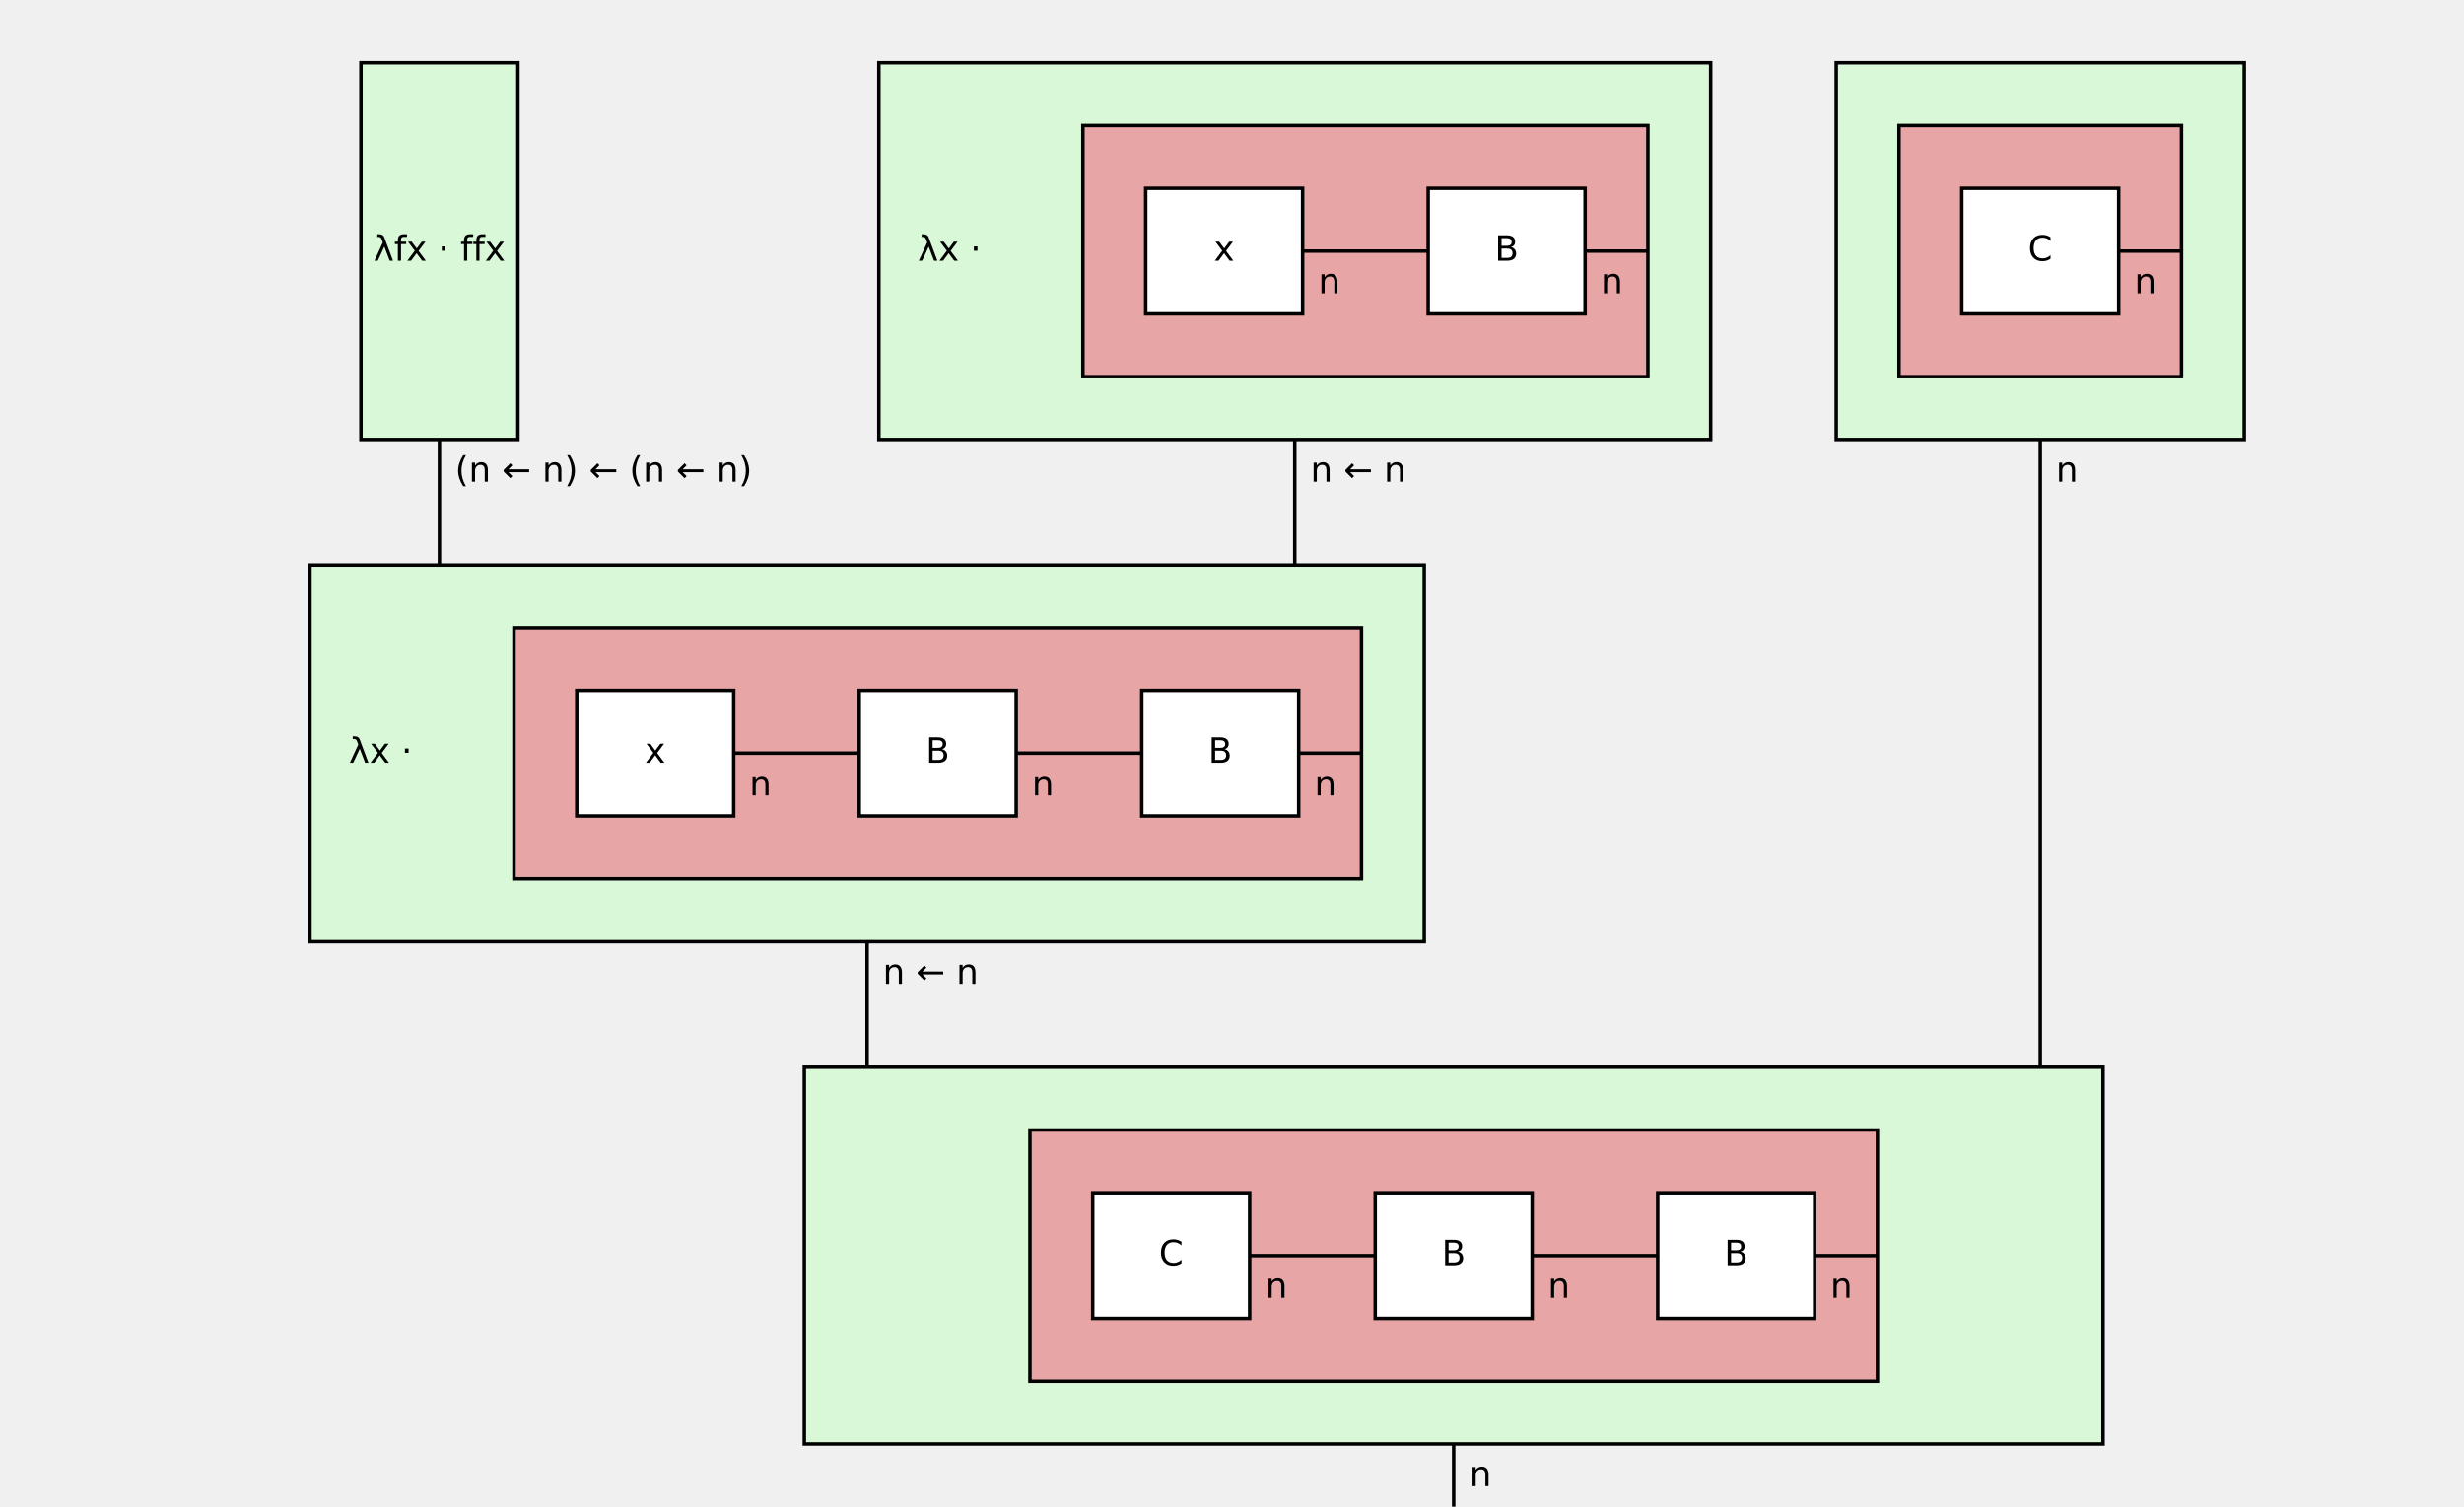
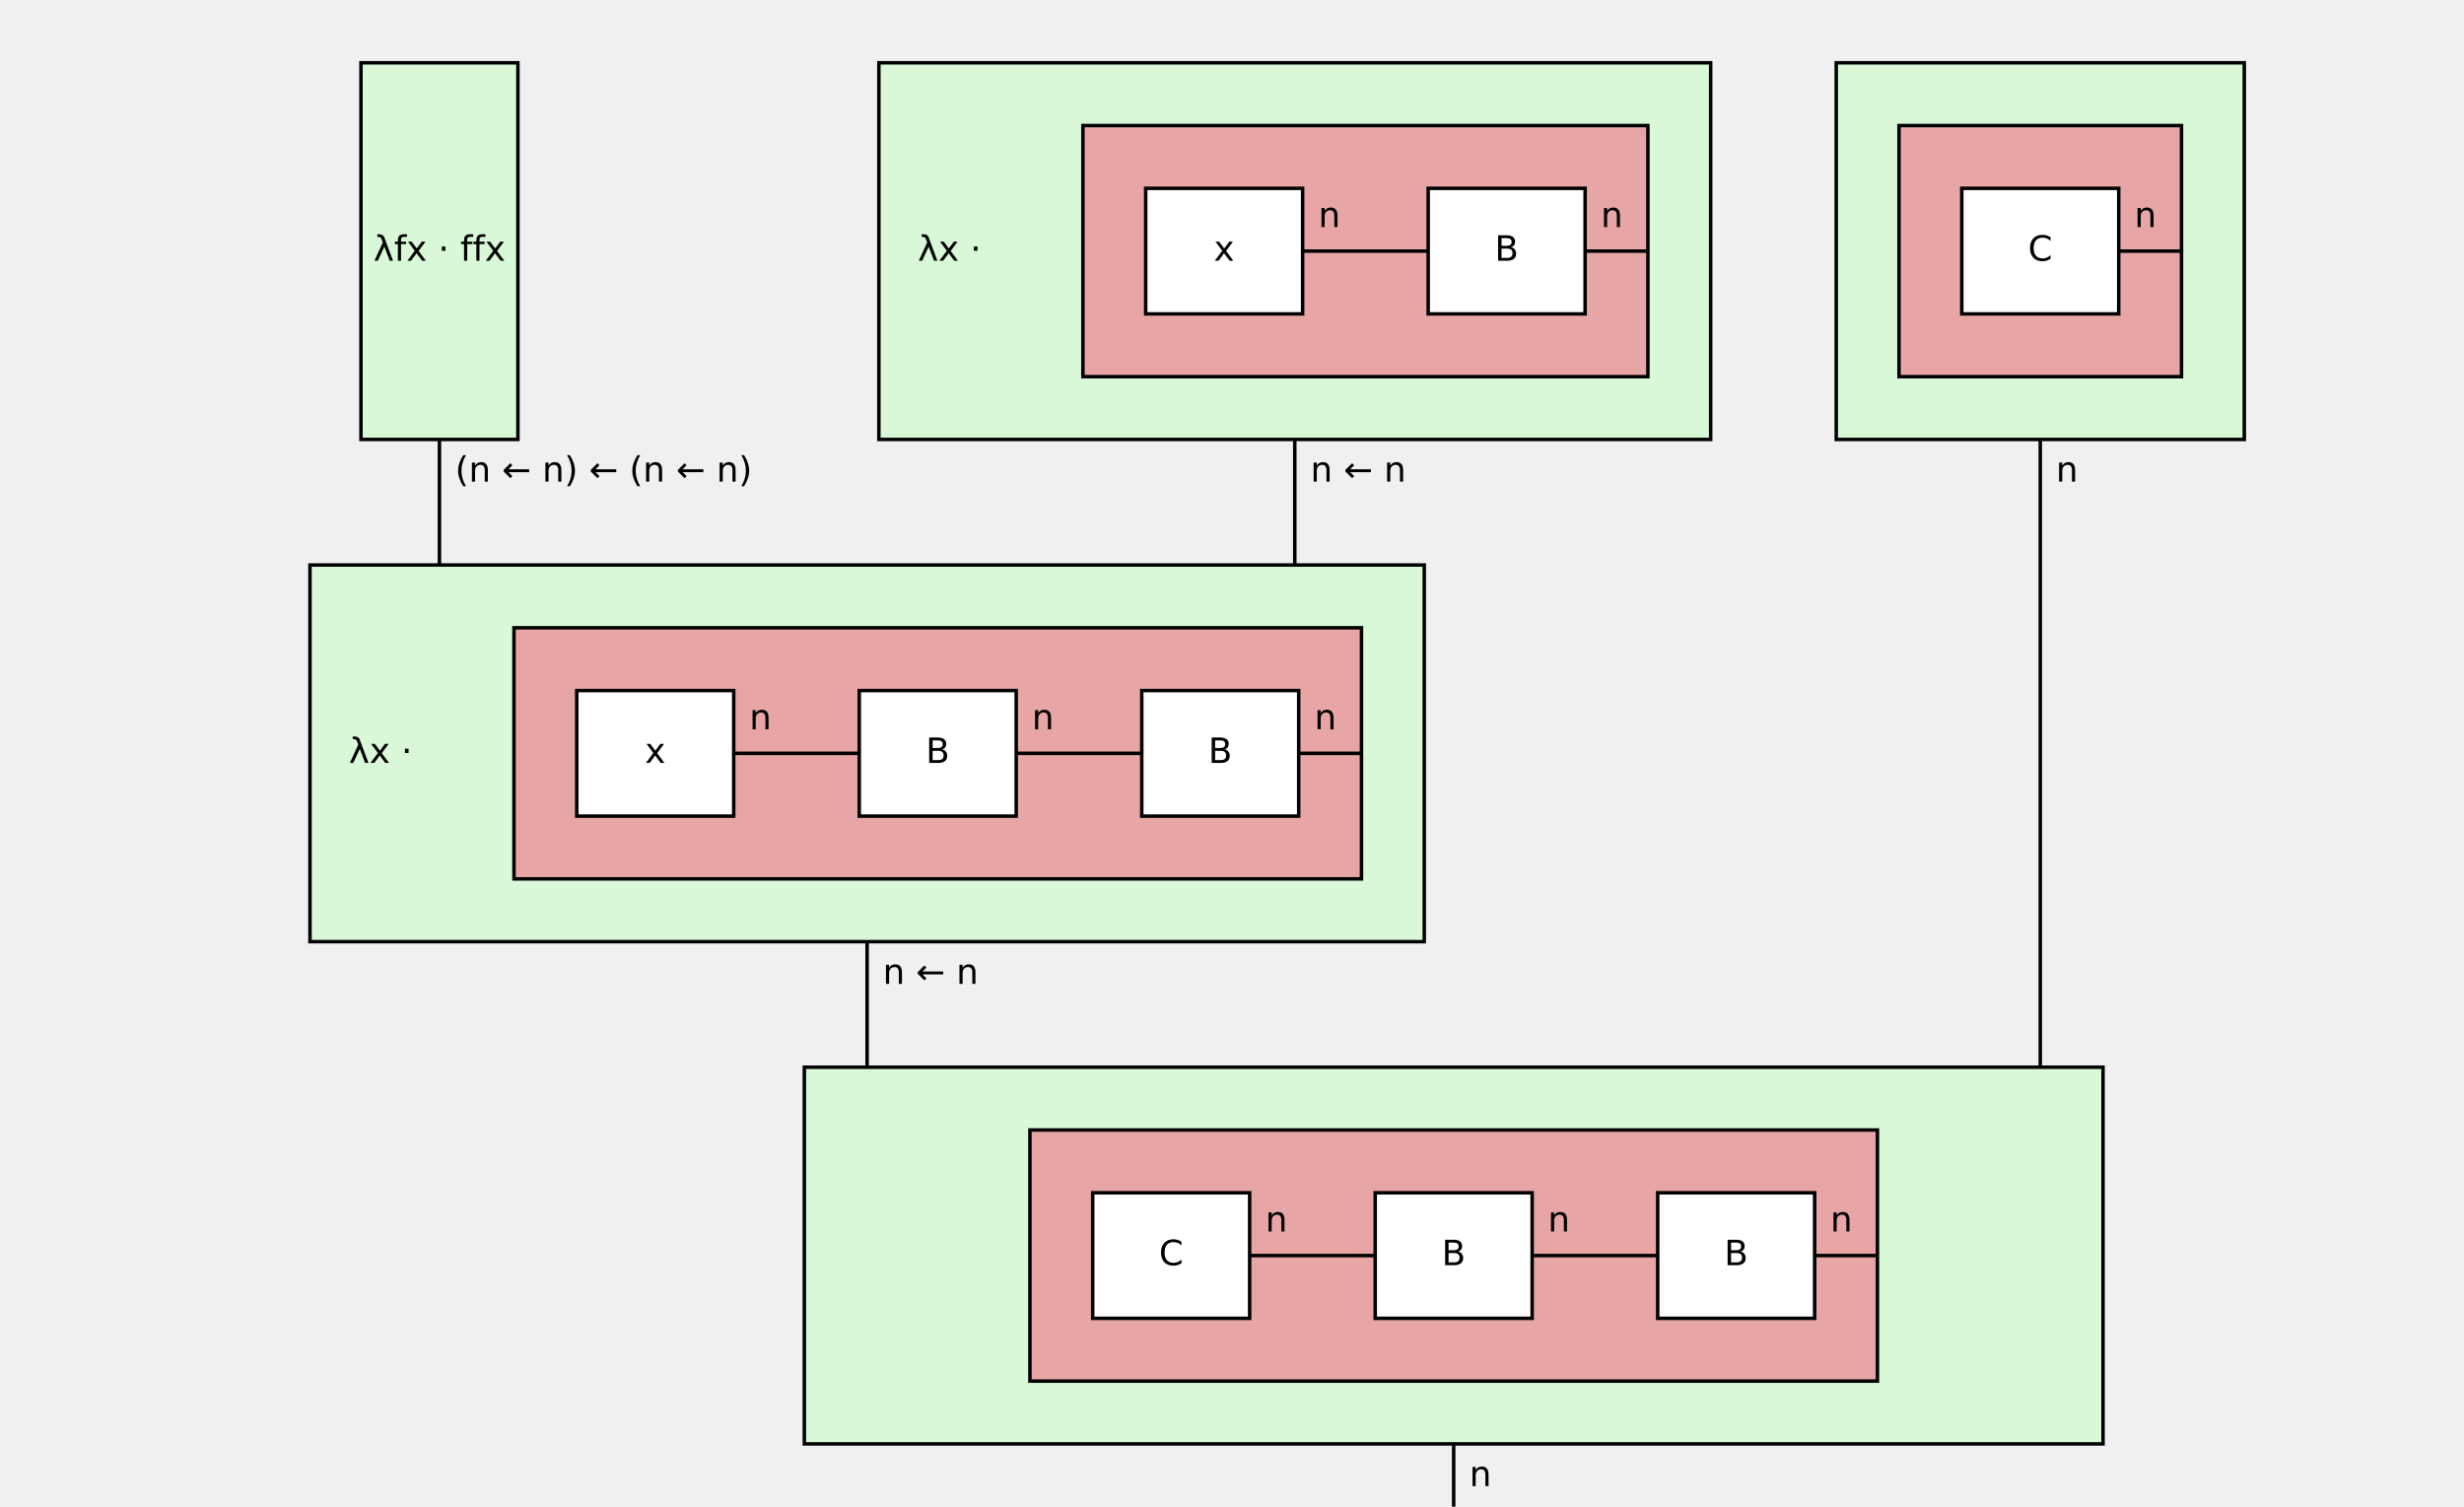
<svg xmlns="http://www.w3.org/2000/svg" xmlns:xlink="http://www.w3.org/1999/xlink" width="706.5pt" height="432pt" viewBox="0 0 706.5 432" version="1.1">
  <style type="text/css">@media (prefers-color-scheme: dark) {[id^="dark-stroke"] path { stroke: #ffffff !important; } [id^="dark-fill"] g, [id^="dark-fill"] use { fill: #ffffff !important; stroke: #ffffff !important; }}</style>
  <defs>
    <style type="text/css">*{stroke-linejoin: round; stroke-linecap: butt}</style>
  </defs>
  <g id="figure_1">
    <g id="patch_1">
      <path d="M 0 432  L 706.5 432  L 706.5 0  L 0 0  L 0 432  z " style="fill: none" />
    </g>
    <g id="axes_1">
      <g id="patch_2">
        <path d="M 0 432  L 706.5 432  L 706.5 0  L 0 0  L 0 432  z " clip-path="url(#p8e985a2a1a)" style="fill: none" />
      </g>
      <g id="dark-stroke-2">
        <path d="M 126 126  Q 126 162 126 162  " clip-path="url(#p8e985a2a1a)" style="fill: none; stroke: #000000; stroke-linejoin: miter" />
      </g>
      <g id="dark-stroke-4">
        <path d="M 371.25 126  Q 371.25 162 371.25 162  " clip-path="url(#p8e985a2a1a)" style="fill: none; stroke: #000000; stroke-linejoin: miter" />
      </g>
      <g id="dark-stroke-6">
        <path d="M 585 126  Q 585 306 585 306  " clip-path="url(#p8e985a2a1a)" style="fill: none; stroke: #000000; stroke-linejoin: miter" />
      </g>
      <g id="dark-stroke-8">
        <path d="M 248.625 270  Q 248.625 306 248.625 306  " clip-path="url(#p8e985a2a1a)" style="fill: none; stroke: #000000; stroke-linejoin: miter" />
      </g>
      <g id="dark-stroke-10">
        <path d="M 416.812 414  Q 416.812 432 416.812 432  " clip-path="url(#p8e985a2a1a)" style="fill: none; stroke: #000000; stroke-linejoin: miter" />
      </g>
      <g id="patch_3">
        <path d="M 103.5 126  L 103.5 18  L 148.5 18  L 148.5 126  z " clip-path="url(#p8e985a2a1a)" style="fill: #d8f8d8; stroke: #000000; stroke-linejoin: miter" />
      </g>
      <g id="patch_4">
        <path d="M 252 126  L 252 18  L 490.5 18  L 490.5 126  z " clip-path="url(#p8e985a2a1a)" style="fill: #d8f8d8; stroke: #000000; stroke-linejoin: miter" />
      </g>
      <g id="patch_5">
        <path d="M 310.5 108  L 472.5 108  L 472.5 36  L 310.5 36  z " clip-path="url(#p8e985a2a1a)" style="fill: #e8a5a5; stroke: #000000; stroke-linejoin: miter" />
      </g>
      <g id="dark-stroke-12">
        <path d="M 373.5 72  C 397.5 72 409.5 72 409.5 72  " clip-path="url(#p8e985a2a1a)" style="fill: none; stroke: #000000; stroke-linejoin: miter" />
      </g>
      <g id="dark-stroke-14">
        <path d="M 454.5 72  C 466.5 72 472.5 72 472.5 72  " clip-path="url(#p8e985a2a1a)" style="fill: none; stroke: #000000; stroke-linejoin: miter" />
      </g>
      <g id="patch_6">
        <path d="M 373.5 54  L 328.5 54  L 328.5 90  L 373.5 90  z " clip-path="url(#p8e985a2a1a)" style="fill: #ffffff; stroke: #000000; stroke-linejoin: miter" />
      </g>
      <g id="patch_7">
        <path d="M 454.5 54  L 409.5 54  L 409.5 90  L 454.5 90  z " clip-path="url(#p8e985a2a1a)" style="fill: #ffffff; stroke: #000000; stroke-linejoin: miter" />
      </g>
      <g id="patch_8">
        <path d="M 526.5 126  L 526.5 18  L 643.5 18  L 643.5 126  z " clip-path="url(#p8e985a2a1a)" style="fill: #d8f8d8; stroke: #000000; stroke-linejoin: miter" />
      </g>
      <g id="patch_9">
        <path d="M 544.5 108  L 625.5 108  L 625.5 36  L 544.5 36  z " clip-path="url(#p8e985a2a1a)" style="fill: #e8a5a5; stroke: #000000; stroke-linejoin: miter" />
      </g>
      <g id="dark-stroke-16">
        <path d="M 607.5 72  C 619.5 72 625.5 72 625.5 72  " clip-path="url(#p8e985a2a1a)" style="fill: none; stroke: #000000; stroke-linejoin: miter" />
      </g>
      <g id="patch_10">
        <path d="M 607.5 54  L 562.5 54  L 562.5 90  L 607.5 90  z " clip-path="url(#p8e985a2a1a)" style="fill: #ffffff; stroke: #000000; stroke-linejoin: miter" />
      </g>
      <g id="patch_11">
        <path d="M 88.875 270  L 88.875 162  L 408.375 162  L 408.375 270  z " clip-path="url(#p8e985a2a1a)" style="fill: #d8f8d8; stroke: #000000; stroke-linejoin: miter" />
      </g>
      <g id="patch_12">
        <path d="M 147.375 252  L 390.375 252  L 390.375 180  L 147.375 180  z " clip-path="url(#p8e985a2a1a)" style="fill: #e8a5a5; stroke: #000000; stroke-linejoin: miter" />
      </g>
      <g id="dark-stroke-18">
        <path d="M 210.375 216  C 234.375 216 246.375 216 246.375 216  " clip-path="url(#p8e985a2a1a)" style="fill: none; stroke: #000000; stroke-linejoin: miter" />
      </g>
      <g id="dark-stroke-20">
        <path d="M 291.375 216  C 315.375 216 327.375 216 327.375 216  " clip-path="url(#p8e985a2a1a)" style="fill: none; stroke: #000000; stroke-linejoin: miter" />
      </g>
      <g id="dark-stroke-22">
        <path d="M 372.375 216  C 384.375 216 390.375 216 390.375 216  " clip-path="url(#p8e985a2a1a)" style="fill: none; stroke: #000000; stroke-linejoin: miter" />
      </g>
      <g id="patch_13">
        <path d="M 210.375 198  L 165.375 198  L 165.375 234  L 210.375 234  z " clip-path="url(#p8e985a2a1a)" style="fill: #ffffff; stroke: #000000; stroke-linejoin: miter" />
      </g>
      <g id="patch_14">
        <path d="M 291.375 198  L 246.375 198  L 246.375 234  L 291.375 234  z " clip-path="url(#p8e985a2a1a)" style="fill: #ffffff; stroke: #000000; stroke-linejoin: miter" />
      </g>
      <g id="patch_15">
        <path d="M 372.375 198  L 327.375 198  L 327.375 234  L 372.375 234  z " clip-path="url(#p8e985a2a1a)" style="fill: #ffffff; stroke: #000000; stroke-linejoin: miter" />
      </g>
      <g id="patch_16">
        <path d="M 230.625 414  L 230.625 306  L 603 306  L 603 414  z " clip-path="url(#p8e985a2a1a)" style="fill: #d8f8d8; stroke: #000000; stroke-linejoin: miter" />
      </g>
      <g id="patch_17">
        <path d="M 295.312 396  L 538.312 396  L 538.312 324  L 295.312 324  z " clip-path="url(#p8e985a2a1a)" style="fill: #e8a5a5; stroke: #000000; stroke-linejoin: miter" />
      </g>
      <g id="dark-stroke-24">
        <path d="M 358.312 360  C 382.312 360 394.312 360 394.312 360  " clip-path="url(#p8e985a2a1a)" style="fill: none; stroke: #000000; stroke-linejoin: miter" />
      </g>
      <g id="dark-stroke-26">
        <path d="M 439.312 360  C 463.312 360 475.312 360 475.312 360  " clip-path="url(#p8e985a2a1a)" style="fill: none; stroke: #000000; stroke-linejoin: miter" />
      </g>
      <g id="dark-stroke-28">
        <path d="M 520.312 360  C 532.312 360 538.312 360 538.312 360  " clip-path="url(#p8e985a2a1a)" style="fill: none; stroke: #000000; stroke-linejoin: miter" />
      </g>
      <g id="patch_18">
        <path d="M 358.312 342  L 313.312 342  L 313.312 378  L 358.312 378  z " clip-path="url(#p8e985a2a1a)" style="fill: #ffffff; stroke: #000000; stroke-linejoin: miter" />
      </g>
      <g id="patch_19">
        <path d="M 439.312 342  L 394.312 342  L 394.312 378  L 439.312 378  z " clip-path="url(#p8e985a2a1a)" style="fill: #ffffff; stroke: #000000; stroke-linejoin: miter" />
      </g>
      <g id="patch_20">
        <path d="M 520.312 342  L 475.312 342  L 475.312 378  L 520.312 378  z " clip-path="url(#p8e985a2a1a)" style="fill: #ffffff; stroke: #000000; stroke-linejoin: miter" />
      </g>
      <g id="dark-fill-1">
        <g transform="translate(130.5 138.0984) scale(0.1 -0.1)">
          <defs>
            <path id="DejaVuSans-28" d="M 1984 4856  Q 1566 4138 1362 3434  Q 1159 2731 1159 2009  Q 1159 1288 1364 580  Q 1569 -128 1984 -844  L 1484 -844  Q 1016 -109 783 600  Q 550 1309 550 2009  Q 550 2706 781 3412  Q 1013 4119 1484 4856  L 1984 4856  z " transform="scale(0.015625)" />
            <path id="DejaVuSans-6e" d="M 3513 2113  L 3513 0  L 2938 0  L 2938 2094  Q 2938 2591 2744 2837  Q 2550 3084 2163 3084  Q 1697 3084 1428 2787  Q 1159 2491 1159 1978  L 1159 0  L 581 0  L 581 3500  L 1159 3500  L 1159 2956  Q 1366 3272 1645 3428  Q 1925 3584 2291 3584  Q 2894 3584 3203 3211  Q 3513 2838 3513 2113  z " transform="scale(0.015625)" />
            <path id="DejaVuSans-20" transform="scale(0.015625)" />
            <path id="DejaVuSans-2190" d="M 313 1866  L 313 2147  L 1541 3375  L 1916 3000  L 1188 2272  L 4997 2272  L 4997 1741  L 1188 1741  L 1916 1013  L 1541 638  L 313 1866  z " transform="scale(0.015625)" />
            <path id="DejaVuSans-29" d="M 513 4856  L 1013 4856  Q 1481 4119 1714 3412  Q 1947 2706 1947 2009  Q 1947 1309 1714 600  Q 1481 -109 1013 -844  L 513 -844  Q 928 -128 1133 580  Q 1338 1288 1338 2009  Q 1338 2731 1133 3434  Q 928 4138 513 4856  z " transform="scale(0.015625)" />
          </defs>
          <use xlink:href="#DejaVuSans-28" />
          <use xlink:href="#DejaVuSans-6e" transform="translate(39.01367 0)" />
          <use xlink:href="#DejaVuSans-20" transform="translate(102.3926 0)" />
          <use xlink:href="#DejaVuSans-2190" transform="translate(134.1797 0)" />
          <use xlink:href="#DejaVuSans-20" transform="translate(217.9688 0)" />
          <use xlink:href="#DejaVuSans-6e" transform="translate(249.7559 0)" />
          <use xlink:href="#DejaVuSans-29" transform="translate(313.1348 0)" />
          <use xlink:href="#DejaVuSans-20" transform="translate(352.1484 0)" />
          <use xlink:href="#DejaVuSans-2190" transform="translate(383.9355 0)" />
          <use xlink:href="#DejaVuSans-20" transform="translate(467.7246 0)" />
          <use xlink:href="#DejaVuSans-28" transform="translate(499.5117 0)" />
          <use xlink:href="#DejaVuSans-6e" transform="translate(538.5254 0)" />
          <use xlink:href="#DejaVuSans-20" transform="translate(601.9043 0)" />
          <use xlink:href="#DejaVuSans-2190" transform="translate(633.6914 0)" />
          <use xlink:href="#DejaVuSans-20" transform="translate(717.4805 0)" />
          <use xlink:href="#DejaVuSans-6e" transform="translate(749.2676 0)" />
          <use xlink:href="#DejaVuSans-29" transform="translate(812.6465 0)" />
        </g>
      </g>
      <g id="dark-fill-3">
        <g transform="translate(375.75 138.0984) scale(0.1 -0.1)">
          <use xlink:href="#DejaVuSans-6e" />
          <use xlink:href="#DejaVuSans-20" transform="translate(63.37891 0)" />
          <use xlink:href="#DejaVuSans-2190" transform="translate(95.16602 0)" />
          <use xlink:href="#DejaVuSans-20" transform="translate(178.9551 0)" />
          <use xlink:href="#DejaVuSans-6e" transform="translate(210.7422 0)" />
        </g>
      </g>
      <g id="dark-fill-5">
        <g transform="translate(589.5 138.0984) scale(0.1 -0.1)">
          <use xlink:href="#DejaVuSans-6e" />
        </g>
      </g>
      <g id="dark-fill-7">
        <g transform="translate(253.125 282.0984) scale(0.1 -0.1)">
          <use xlink:href="#DejaVuSans-6e" />
          <use xlink:href="#DejaVuSans-20" transform="translate(63.37891 0)" />
          <use xlink:href="#DejaVuSans-2190" transform="translate(95.16602 0)" />
          <use xlink:href="#DejaVuSans-20" transform="translate(178.9551 0)" />
          <use xlink:href="#DejaVuSans-6e" transform="translate(210.7422 0)" />
        </g>
      </g>
      <g id="dark-fill-9">
        <g transform="translate(421.3125 426.0984) scale(0.1 -0.1)">
          <use xlink:href="#DejaVuSans-6e" />
        </g>
      </g>
      <g id="text_1">
        <g transform="translate(107.0742 74.75938) scale(0.1 -0.1)">
          <defs>
            <path id="DejaVuSans-3bb" d="M 1981 4316  L 3597 0  L 2988 0  L 2006 2588  L 800 0  L 191 0  L 1725 3356  L 1494 3975  Q 1347 4369 1013 4369  L 713 4369  L 713 4863  L 1078 4856  Q 1784 4847 1981 4316  z " transform="scale(0.015625)" />
            <path id="DejaVuSans-66" d="M 2375 4863  L 2375 4384  L 1825 4384  Q 1516 4384 1395 4259  Q 1275 4134 1275 3809  L 1275 3500  L 2222 3500  L 2222 3053  L 1275 3053  L 1275 0  L 697 0  L 697 3053  L 147 3053  L 147 3500  L 697 3500  L 697 3744  Q 697 4328 969 4595  Q 1241 4863 1831 4863  L 2375 4863  z " transform="scale(0.015625)" />
            <path id="DejaVuSans-78" d="M 3513 3500  L 2247 1797  L 3578 0  L 2900 0  L 1881 1375  L 863 0  L 184 0  L 1544 1831  L 300 3500  L 978 3500  L 1906 2253  L 2834 3500  L 3513 3500  z " transform="scale(0.015625)" />
            <path id="DejaVuSans-b7" d="M 684 2619  L 1344 2619  L 1344 1825  L 684 1825  L 684 2619  z " transform="scale(0.015625)" />
          </defs>
          <use xlink:href="#DejaVuSans-3bb" />
          <use xlink:href="#DejaVuSans-66" transform="translate(59.17969 0)" />
          <use xlink:href="#DejaVuSans-78" transform="translate(94.38477 0)" />
          <use xlink:href="#DejaVuSans-20" transform="translate(153.5645 0)" />
          <use xlink:href="#DejaVuSans-b7" transform="translate(185.3516 0)" />
          <use xlink:href="#DejaVuSans-20" transform="translate(217.1387 0)" />
          <use xlink:href="#DejaVuSans-66" transform="translate(248.9258 0)" />
          <use xlink:href="#DejaVuSans-66" transform="translate(284.1309 0)" />
          <use xlink:href="#DejaVuSans-78" transform="translate(319.3359 0)" />
        </g>
      </g>
      <g id="dark-fill-11">
-         <g transform="translate(378 84.09844) scale(0.1 -0.1)">
+         <g transform="translate(378 65.09844) scale(0.1 -0.1)">
          <use xlink:href="#DejaVuSans-6e" />
        </g>
      </g>
      <g id="dark-fill-13">
-         <g transform="translate(459 84.09844) scale(0.1 -0.1)">
+         <g transform="translate(459 65.09844) scale(0.1 -0.1)">
          <use xlink:href="#DejaVuSans-6e" />
        </g>
      </g>
      <g id="text_2">
        <g transform="translate(348.0406 74.75938) scale(0.1 -0.1)">
          <use xlink:href="#DejaVuSans-78" />
        </g>
      </g>
      <g id="text_3">
        <g transform="translate(428.5695 74.75938) scale(0.1 -0.1)">
          <defs>
            <path id="DejaVuSans-42" d="M 1259 2228  L 1259 519  L 2272 519  Q 2781 519 3026 730  Q 3272 941 3272 1375  Q 3272 1813 3026 2020  Q 2781 2228 2272 2228  L 1259 2228  z M 1259 4147  L 1259 2741  L 2194 2741  Q 2656 2741 2882 2914  Q 3109 3088 3109 3444  Q 3109 3797 2882 3972  Q 2656 4147 2194 4147  L 1259 4147  z M 628 4666  L 2241 4666  Q 2963 4666 3353 4366  Q 3744 4066 3744 3513  Q 3744 3084 3544 2831  Q 3344 2578 2956 2516  Q 3422 2416 3680 2098  Q 3938 1781 3938 1306  Q 3938 681 3513 340  Q 3088 0 2303 0  L 628 0  L 628 4666  z " transform="scale(0.015625)" />
          </defs>
          <use xlink:href="#DejaVuSans-42" />
        </g>
      </g>
      <g id="text_4">
        <g transform="translate(263.1531 74.75938) scale(0.1 -0.1)">
          <use xlink:href="#DejaVuSans-3bb" />
          <use xlink:href="#DejaVuSans-78" transform="translate(59.17969 0)" />
          <use xlink:href="#DejaVuSans-20" transform="translate(118.3594 0)" />
          <use xlink:href="#DejaVuSans-b7" transform="translate(150.1465 0)" />
        </g>
      </g>
      <g id="dark-fill-15">
-         <g transform="translate(612 84.09844) scale(0.1 -0.1)">
+         <g transform="translate(612 65.09844) scale(0.1 -0.1)">
          <use xlink:href="#DejaVuSans-6e" />
        </g>
      </g>
      <g id="text_5">
        <g transform="translate(581.5086 74.75938) scale(0.1 -0.1)">
          <defs>
            <path id="DejaVuSans-43" d="M 4122 4306  L 4122 3641  Q 3803 3938 3442 4084  Q 3081 4231 2675 4231  Q 1875 4231 1450 3742  Q 1025 3253 1025 2328  Q 1025 1406 1450 917  Q 1875 428 2675 428  Q 3081 428 3442 575  Q 3803 722 4122 1019  L 4122 359  Q 3791 134 3420 21  Q 3050 -91 2638 -91  Q 1578 -91 968 557  Q 359 1206 359 2328  Q 359 3453 968 4101  Q 1578 4750 2638 4750  Q 3056 4750 3426 4639  Q 3797 4528 4122 4306  z " transform="scale(0.015625)" />
          </defs>
          <use xlink:href="#DejaVuSans-43" />
        </g>
      </g>
      <g id="dark-fill-17">
-         <g transform="translate(214.875 228.0984) scale(0.1 -0.1)">
+         <g transform="translate(214.875 209.0984) scale(0.1 -0.1)">
          <use xlink:href="#DejaVuSans-6e" />
        </g>
      </g>
      <g id="dark-fill-19">
-         <g transform="translate(295.875 228.0984) scale(0.1 -0.1)">
+         <g transform="translate(295.875 209.0984) scale(0.1 -0.1)">
          <use xlink:href="#DejaVuSans-6e" />
        </g>
      </g>
      <g id="dark-fill-21">
-         <g transform="translate(376.875 228.0984) scale(0.1 -0.1)">
+         <g transform="translate(376.875 209.0984) scale(0.1 -0.1)">
          <use xlink:href="#DejaVuSans-6e" />
        </g>
      </g>
      <g id="text_6">
        <g transform="translate(184.9156 218.7594) scale(0.1 -0.1)">
          <use xlink:href="#DejaVuSans-78" />
        </g>
      </g>
      <g id="text_7">
        <g transform="translate(265.4445 218.7594) scale(0.1 -0.1)">
          <use xlink:href="#DejaVuSans-42" />
        </g>
      </g>
      <g id="text_8">
        <g transform="translate(346.4445 218.7594) scale(0.1 -0.1)">
          <use xlink:href="#DejaVuSans-42" />
        </g>
      </g>
      <g id="text_9">
        <g transform="translate(100.0281 218.7594) scale(0.1 -0.1)">
          <use xlink:href="#DejaVuSans-3bb" />
          <use xlink:href="#DejaVuSans-78" transform="translate(59.17969 0)" />
          <use xlink:href="#DejaVuSans-20" transform="translate(118.3594 0)" />
          <use xlink:href="#DejaVuSans-b7" transform="translate(150.1465 0)" />
        </g>
      </g>
      <g id="dark-fill-23">
-         <g transform="translate(362.8125 372.0984) scale(0.1 -0.1)">
+         <g transform="translate(362.8125 353.0984) scale(0.1 -0.1)">
          <use xlink:href="#DejaVuSans-6e" />
        </g>
      </g>
      <g id="dark-fill-25">
-         <g transform="translate(443.8125 372.0984) scale(0.1 -0.1)">
+         <g transform="translate(443.8125 353.0984) scale(0.1 -0.1)">
          <use xlink:href="#DejaVuSans-6e" />
        </g>
      </g>
      <g id="dark-fill-27">
-         <g transform="translate(524.8125 372.0984) scale(0.1 -0.1)">
+         <g transform="translate(524.8125 353.0984) scale(0.1 -0.1)">
          <use xlink:href="#DejaVuSans-6e" />
        </g>
      </g>
      <g id="text_10">
        <g transform="translate(332.3211 362.7594) scale(0.1 -0.1)">
          <use xlink:href="#DejaVuSans-43" />
        </g>
      </g>
      <g id="text_11">
        <g transform="translate(413.382 362.7594) scale(0.1 -0.1)">
          <use xlink:href="#DejaVuSans-42" />
        </g>
      </g>
      <g id="text_12">
        <g transform="translate(494.382 362.7594) scale(0.1 -0.1)">
          <use xlink:href="#DejaVuSans-42" />
        </g>
      </g>
    </g>
  </g>
  <defs>
    <clipPath id="p8e985a2a1a">
      <rect x="0" y="0" width="706.5" height="432" />
    </clipPath>
  </defs>
</svg>
